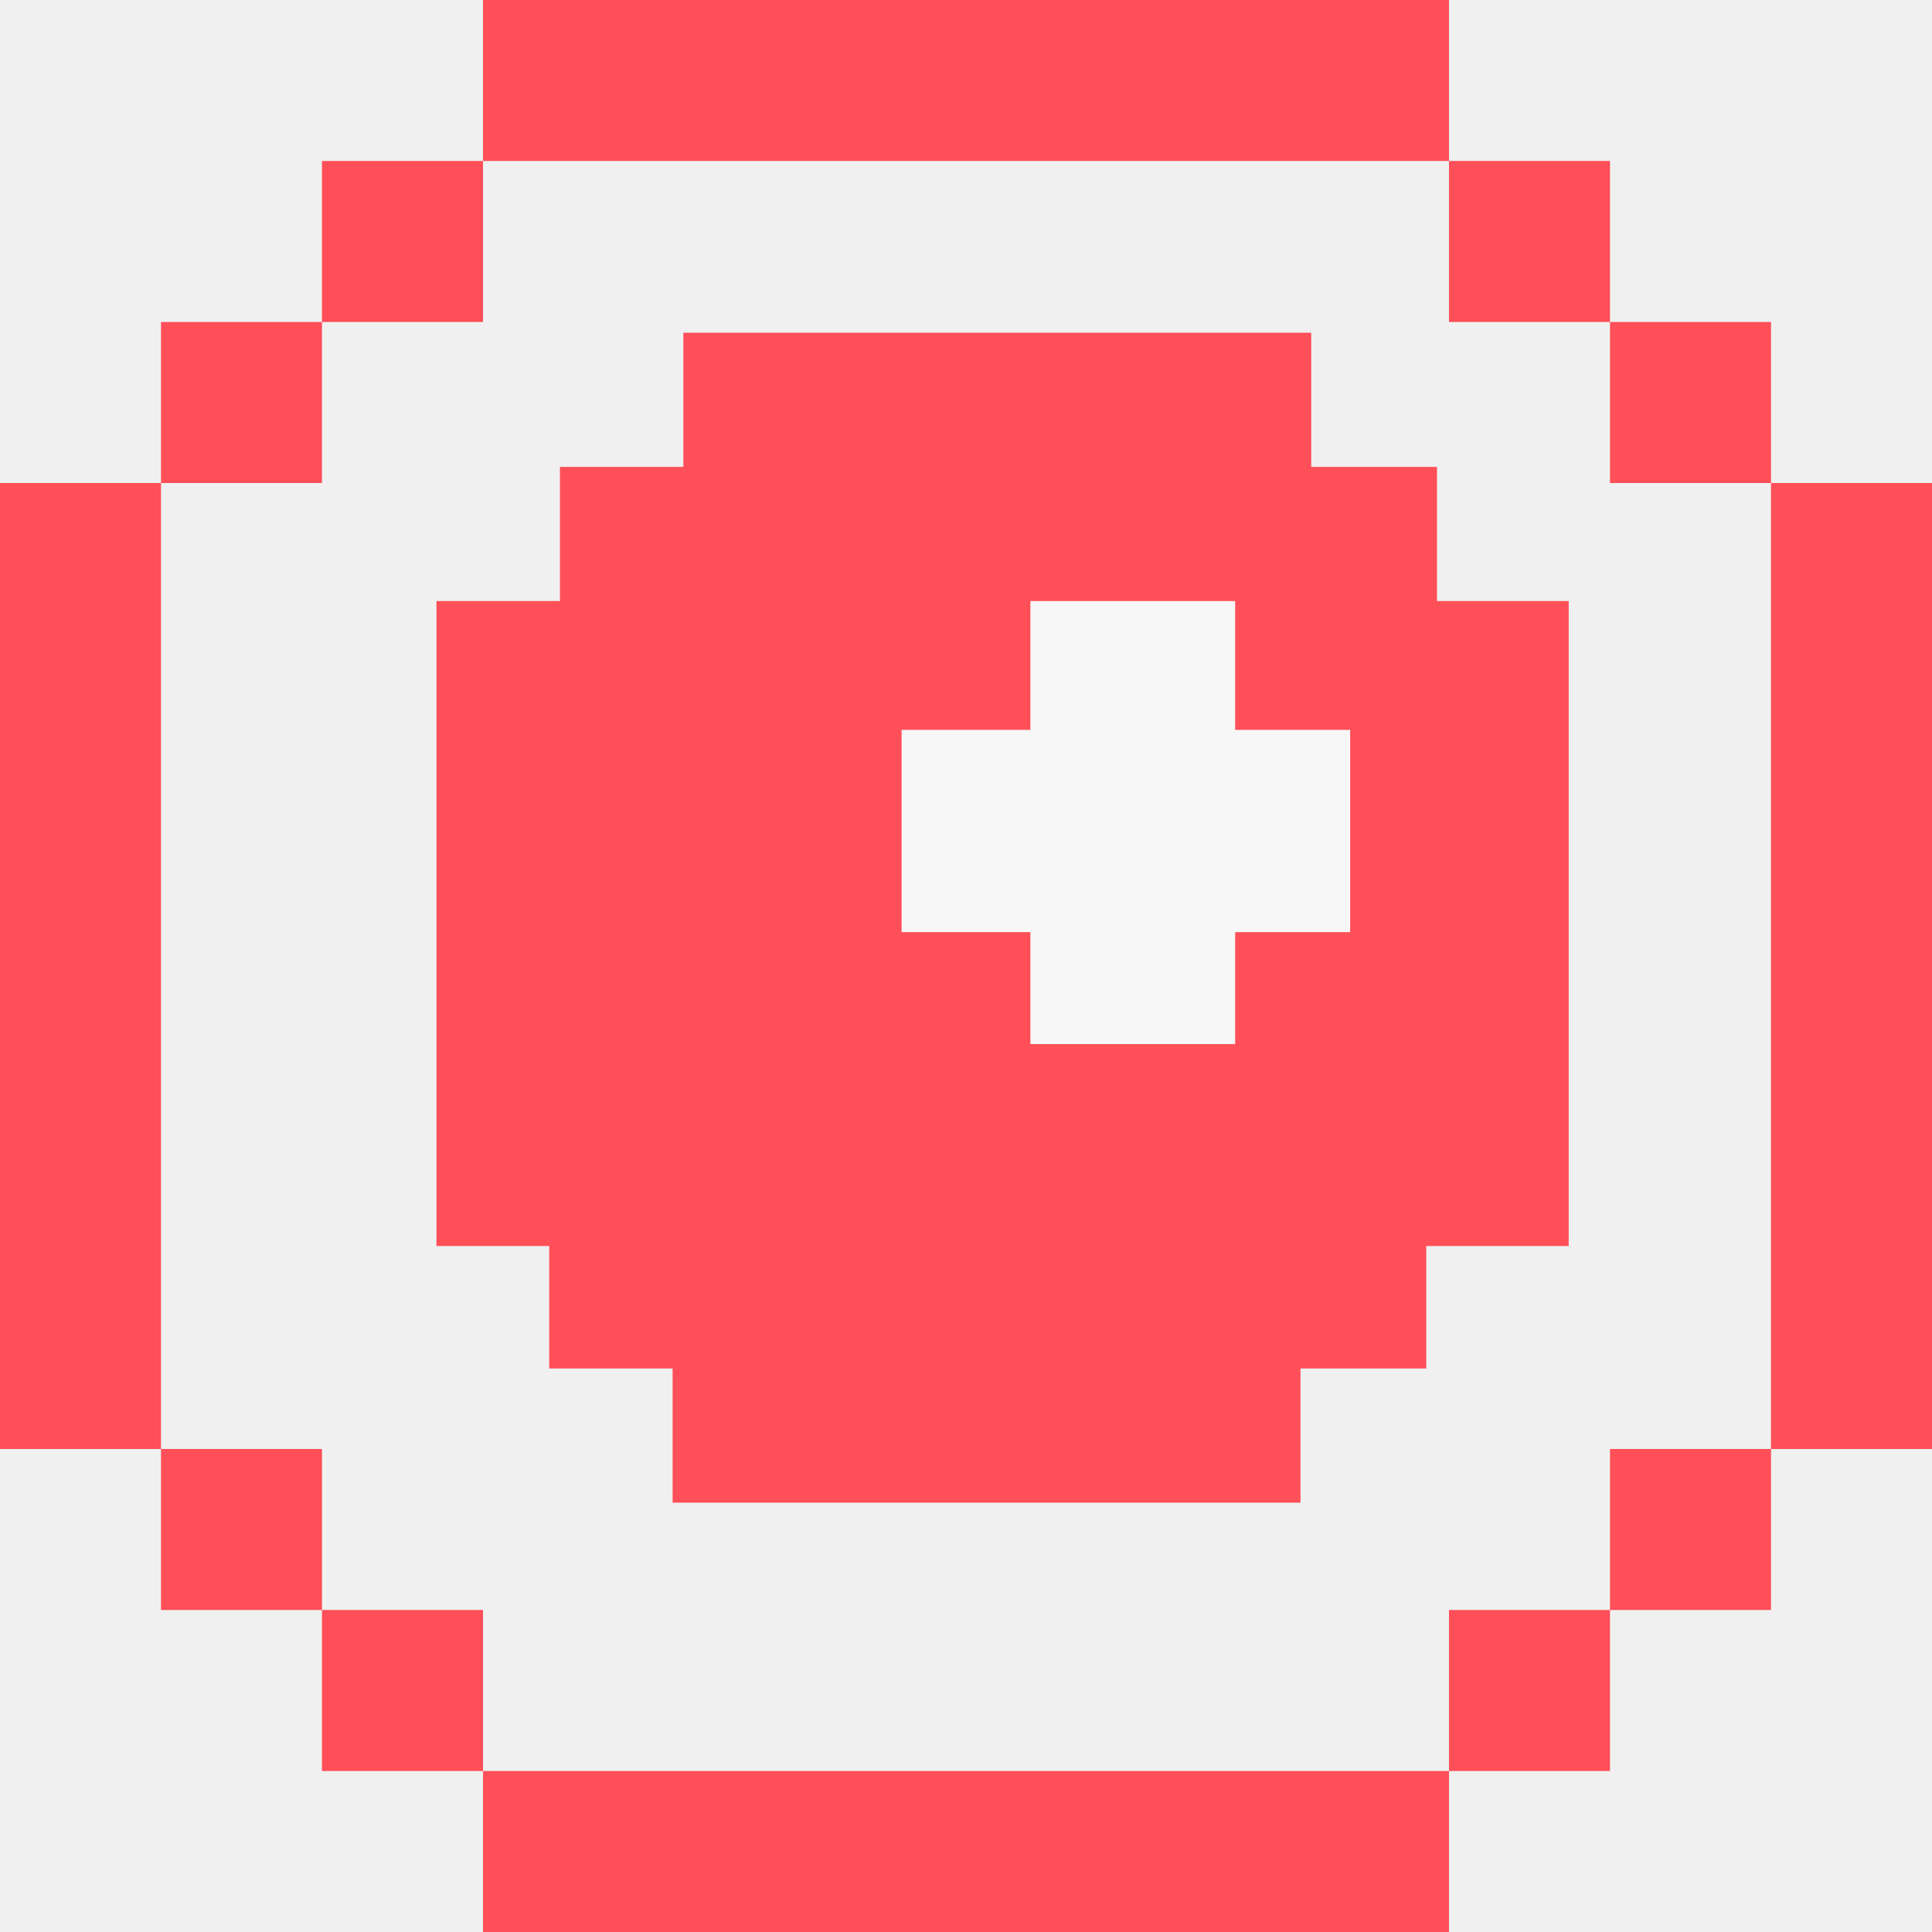
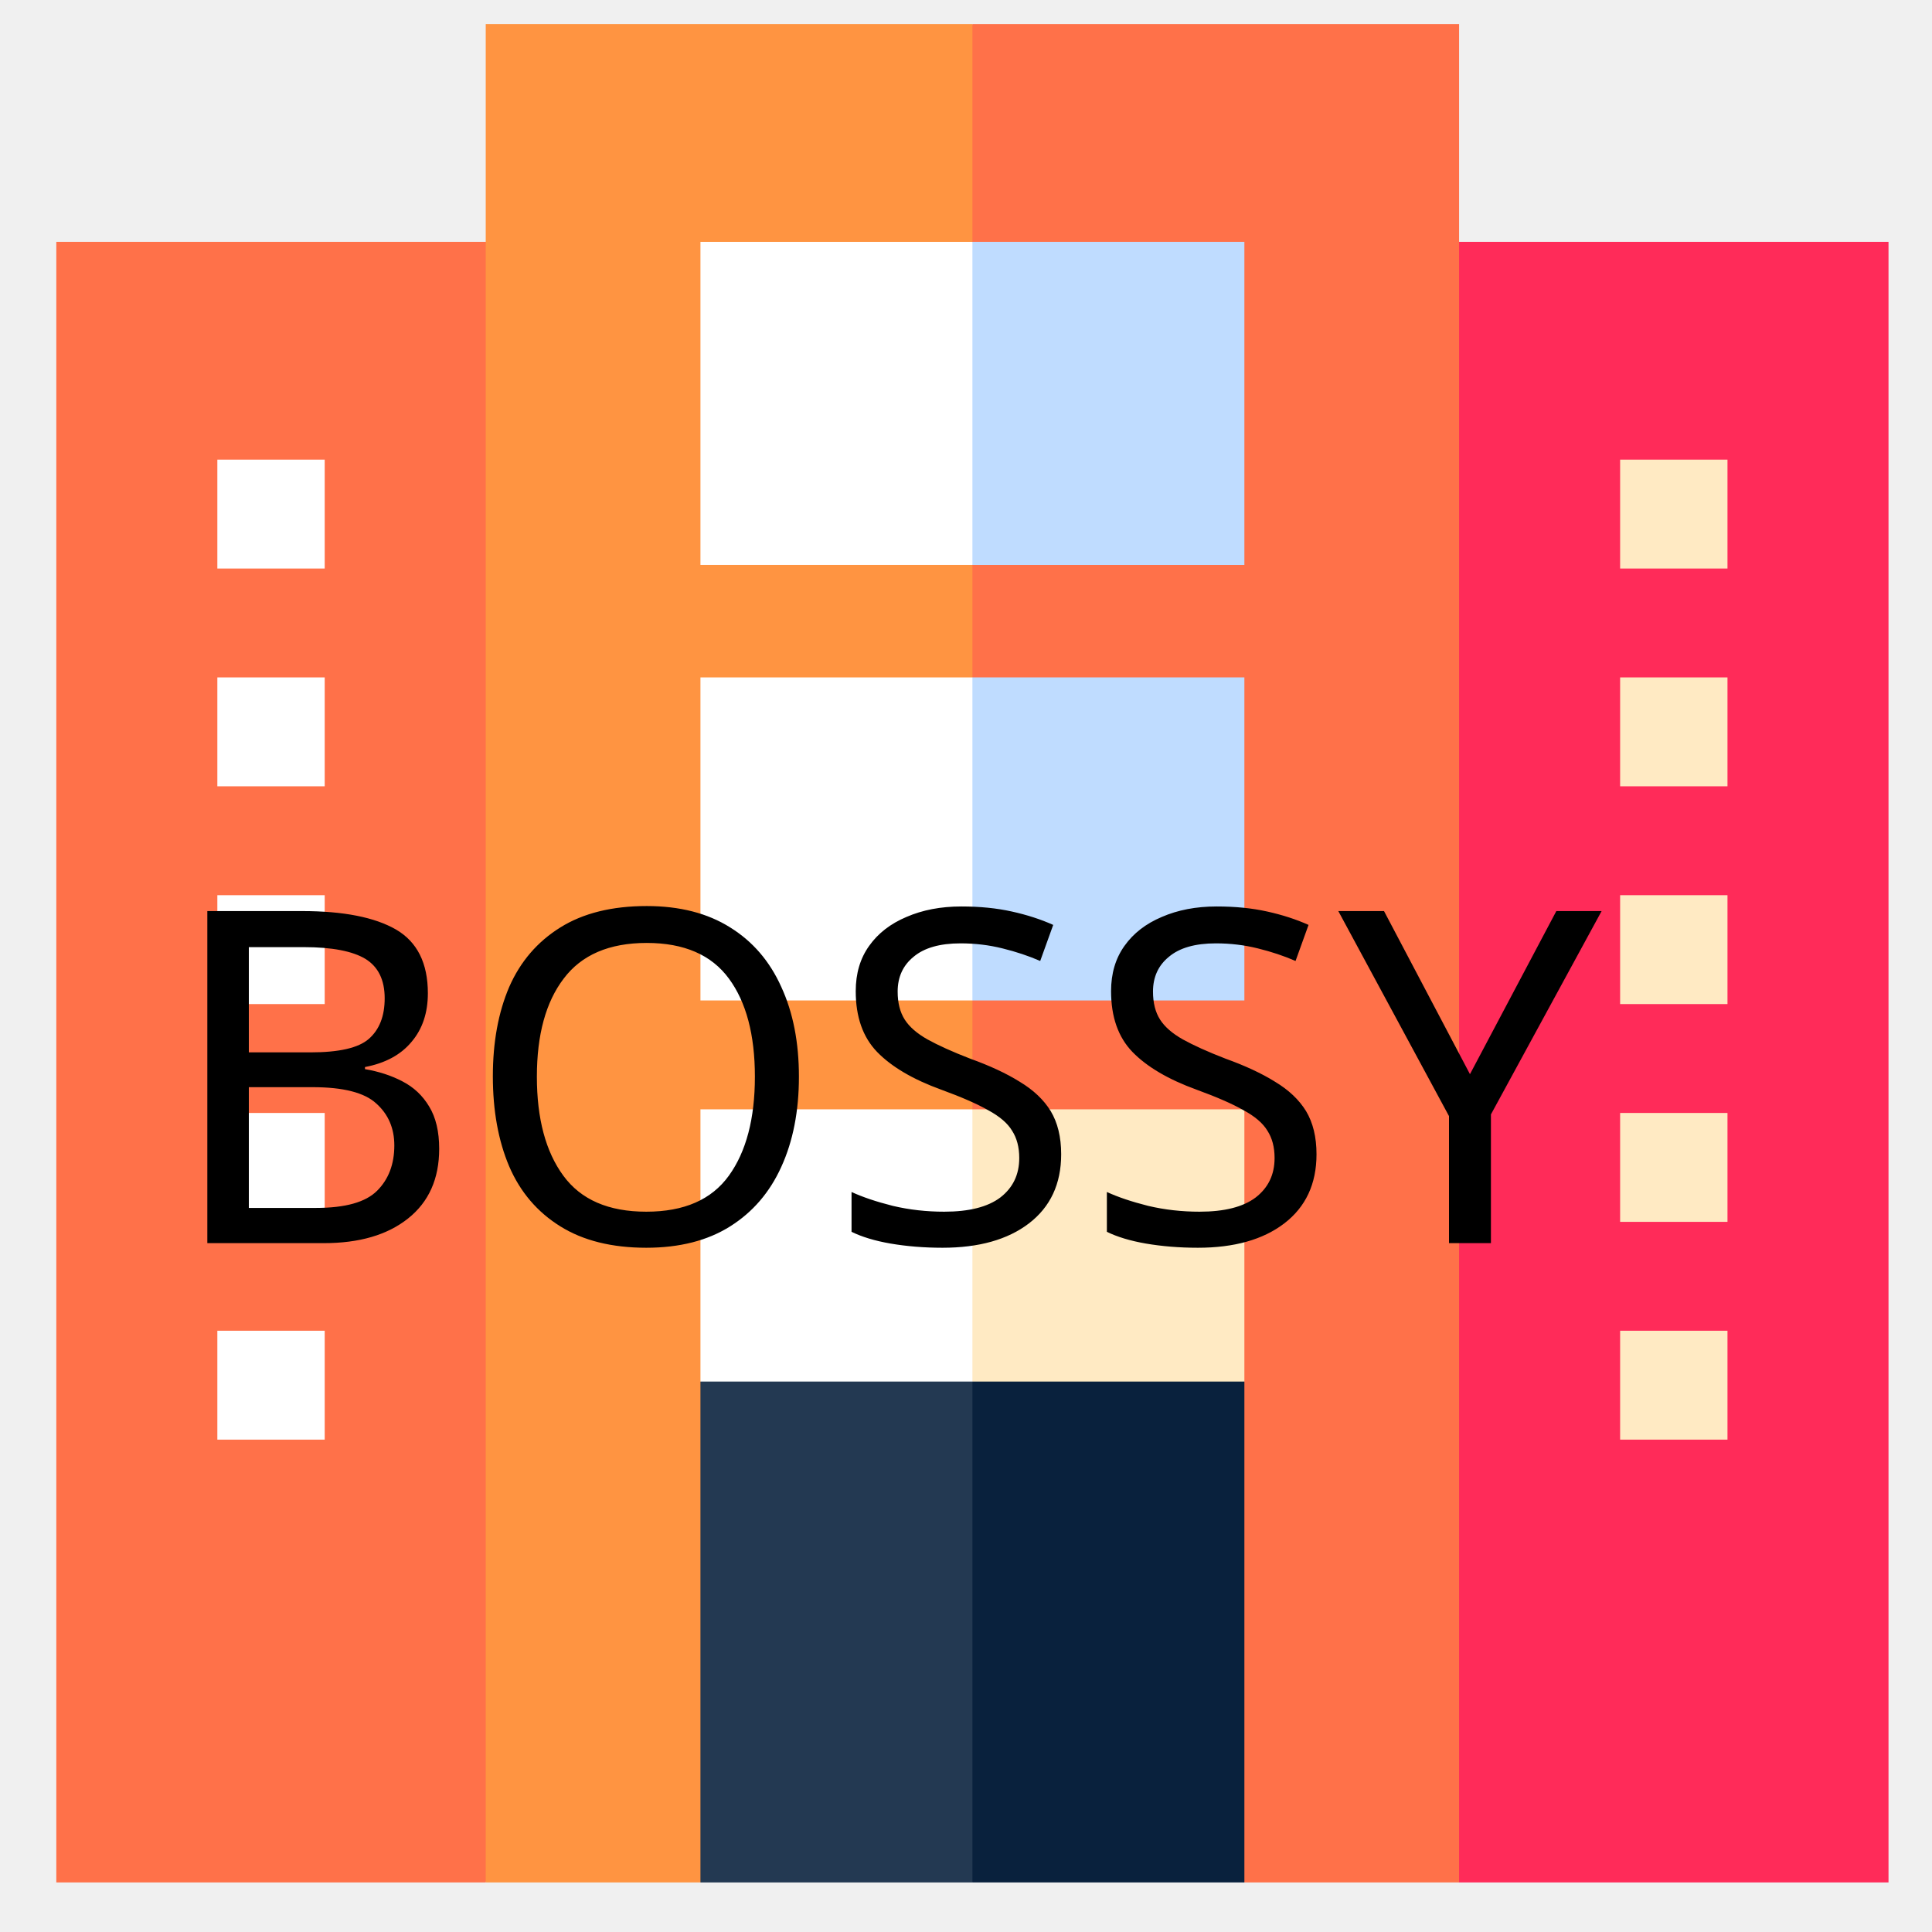
- <svg xmlns="http://www.w3.org/2000/svg" width="72px" height="72px" viewBox="0 0 72 72" version="1.1">
-   <defs />
-   <g id="Page-1" stroke="none" stroke-width="1" fill="none" fill-rule="evenodd">
-     <g id="Desktop-Home-Copy-5" transform="translate(-684, -50)">
-       <g id="Group-3" transform="translate(684, 50)">
-         <g id="Page-1">
-           <polygon id="Fill-1" fill="#FF4F58" points="25.466 19.4 48.866 19.4 48.866 12.4 25.466 12.4" />
-           <polygon id="Fill-2" fill="#FF4F58" points="20.867 24.4 53.552 24.4 53.552 17.4 20.867 17.4" />
-           <path d="M18,0 L18,6 L24,6 L29.999,6 L36,6 L42,6 L47.999,6 L54,6 L54,0 L18,0 Z M54,12 L60,12 L60,5.999 L54,5.999 L54,12 Z M11.999,6 L11.999,12 L6,12 L6,18 L0,18 L0,24 L0,30 L0,36 L0,42 L0,48 L0,54 L6,54 L6,48 L6,42 L6,36 L6,30 L6,24 L6,18 L11.999,18 L11.999,12 L18,12 L18,6 L11.999,6 Z M60,18 L66,18 L66,12 L60,12 L60,18 Z M65.999,18 L65.999,24 L65.999,30 L65.999,36 L65.999,42 L65.999,48 L65.999,54 L72,54 L72,18 L65.999,18 Z M60,60 L66,60 L66,54 L60,54 L60,60 Z M6,60 L12,60 L12,54 L6,54 L6,60 Z M54,66 L60,66 L60,59.999 L54,59.999 L54,66 Z M11.999,66 L18,66 L18,59.999 L11.999,59.999 L11.999,66 Z M47.999,66 L42,66 L36,66 L29.999,66 L24,66 L18,66 L18,72 L24,72 L29.999,72 L36,72 L42,72 L47.999,72 L54,72 L54,66 L47.999,66 Z" id="Fill-3" fill="#FF4F58" />
-           <polygon id="Fill-4" fill="#FF4F58" points="25.066 56 48.466 56 48.466 49 25.066 49" />
-           <polygon id="Fill-5" fill="#FF4F58" points="20.467 51 53.152 51 53.152 44 20.467 44" />
-           <polygon id="Fill-6" fill="#FF4F58" points="16.266 46.435 58.461 46.435 58.461 22.4 16.266 22.4" />
-           <polygon id="Fill-7" fill="#F7F7F7" points="33.6 34.738 50.316 34.738 50.316 27.2 33.6 27.2" />
-           <polygon id="Fill-8" fill="#F7F7F7" points="38.4 38.91 46.031 38.91 46.031 22.4 38.4 22.4" />
-         </g>
-       </g>
+ <svg xmlns="http://www.w3.org/2000/svg" width="72px" height="72px" viewBox="0 0 72 72" version="1.1" id="svg21">
+   <defs id="defs6" />
+   <g id="g19" stroke="none" stroke-width="1" fill="none" fill-rule="evenodd">
+     <g id="g46" transform="matrix(0.1333611,0,0,0.1352654,2.098605,0.8973184)">
+       <polygon style="fill:#ff7149" points="120,512 256,60 0,60 0,512 " id="polygon2" />
+       <polygon style="fill:#ff2b59" points="392,512 512,512 512,60 256,60 " id="polygon4" />
+       <rect x="45" y="120" style="fill:#ffffff" width="30" height="30" id="rect6" />
+       <rect x="45" y="180" style="fill:#ffffff" width="30" height="30" id="rect8" />
+       <rect x="45" y="240" style="fill:#ffffff" width="30" height="30" id="rect10" />
+       <rect x="45" y="300" style="fill:#ffffff" width="30" height="30" id="rect12" />
+       <rect x="437" y="120" style="fill:#ffeac3" width="30" height="30" id="rect14" />
+       <rect x="437" y="180" style="fill:#ffeac3" width="30" height="30" id="rect16" />
+       <rect x="437" y="240" style="fill:#ffeac3" width="30" height="30" id="rect18" />
+       <rect x="437" y="300" style="fill:#ffeac3" width="30" height="30" id="rect20" />
+       <rect x="45" y="360" style="fill:#ffffff" width="30" height="30" id="rect22" />
+       <rect x="437" y="360" style="fill:#ffeac3" width="30" height="30" id="rect24" />
+       <polygon style="fill:#ff7149" points="392,512 392,0 256,0 196,256 332,512 " id="polygon26" />
+       <polygon style="fill:#ff9441" points="256,0 120,0 120,512 180,512 256,452 " id="polygon28" />
+       <polygon style="fill:#bfdcff" points="332,149 332,60 256,60 226,104.5 256,149 " id="polygon30" />
+       <rect x="180" y="60" style="fill:#ffffff" width="76" height="89" id="rect32" />
+       <polygon style="fill:#bfdcff" points="332,269 332,180 256,180 226,224.5 256,269 " id="polygon34" />
+       <rect x="180" y="180" style="fill:#ffffff" width="76" height="89" id="rect36" />
+       <polygon style="fill:#ffeac3" points="256,299 226,404 332,374 332,299 " id="polygon38" />
+       <polygon style="fill:#ffffff" points="180,374 256,404 256,299 180,299 " id="polygon40" />
+       <polygon style="fill:#09213d" points="332,374 256,374 216,443 256,512 332,512 " id="polygon42" />
+       <rect x="180" y="374" style="fill:#233952" width="76" height="138" id="rect44" />
    </g>
+     <text xml:space="preserve" style="font-style:normal;font-weight:normal;font-size:40px;line-height:1.25;font-family:sans-serif;letter-spacing:0px;word-spacing:0px;fill:#000000;fill-opacity:1;stroke:none" x="6.04" y="46.328" id="text64">
+       <tspan id="tspan62" x="6.04" y="46.328" style="font-size:17.333px">BOSSY</tspan>
+     </text>
  </g>
</svg>
